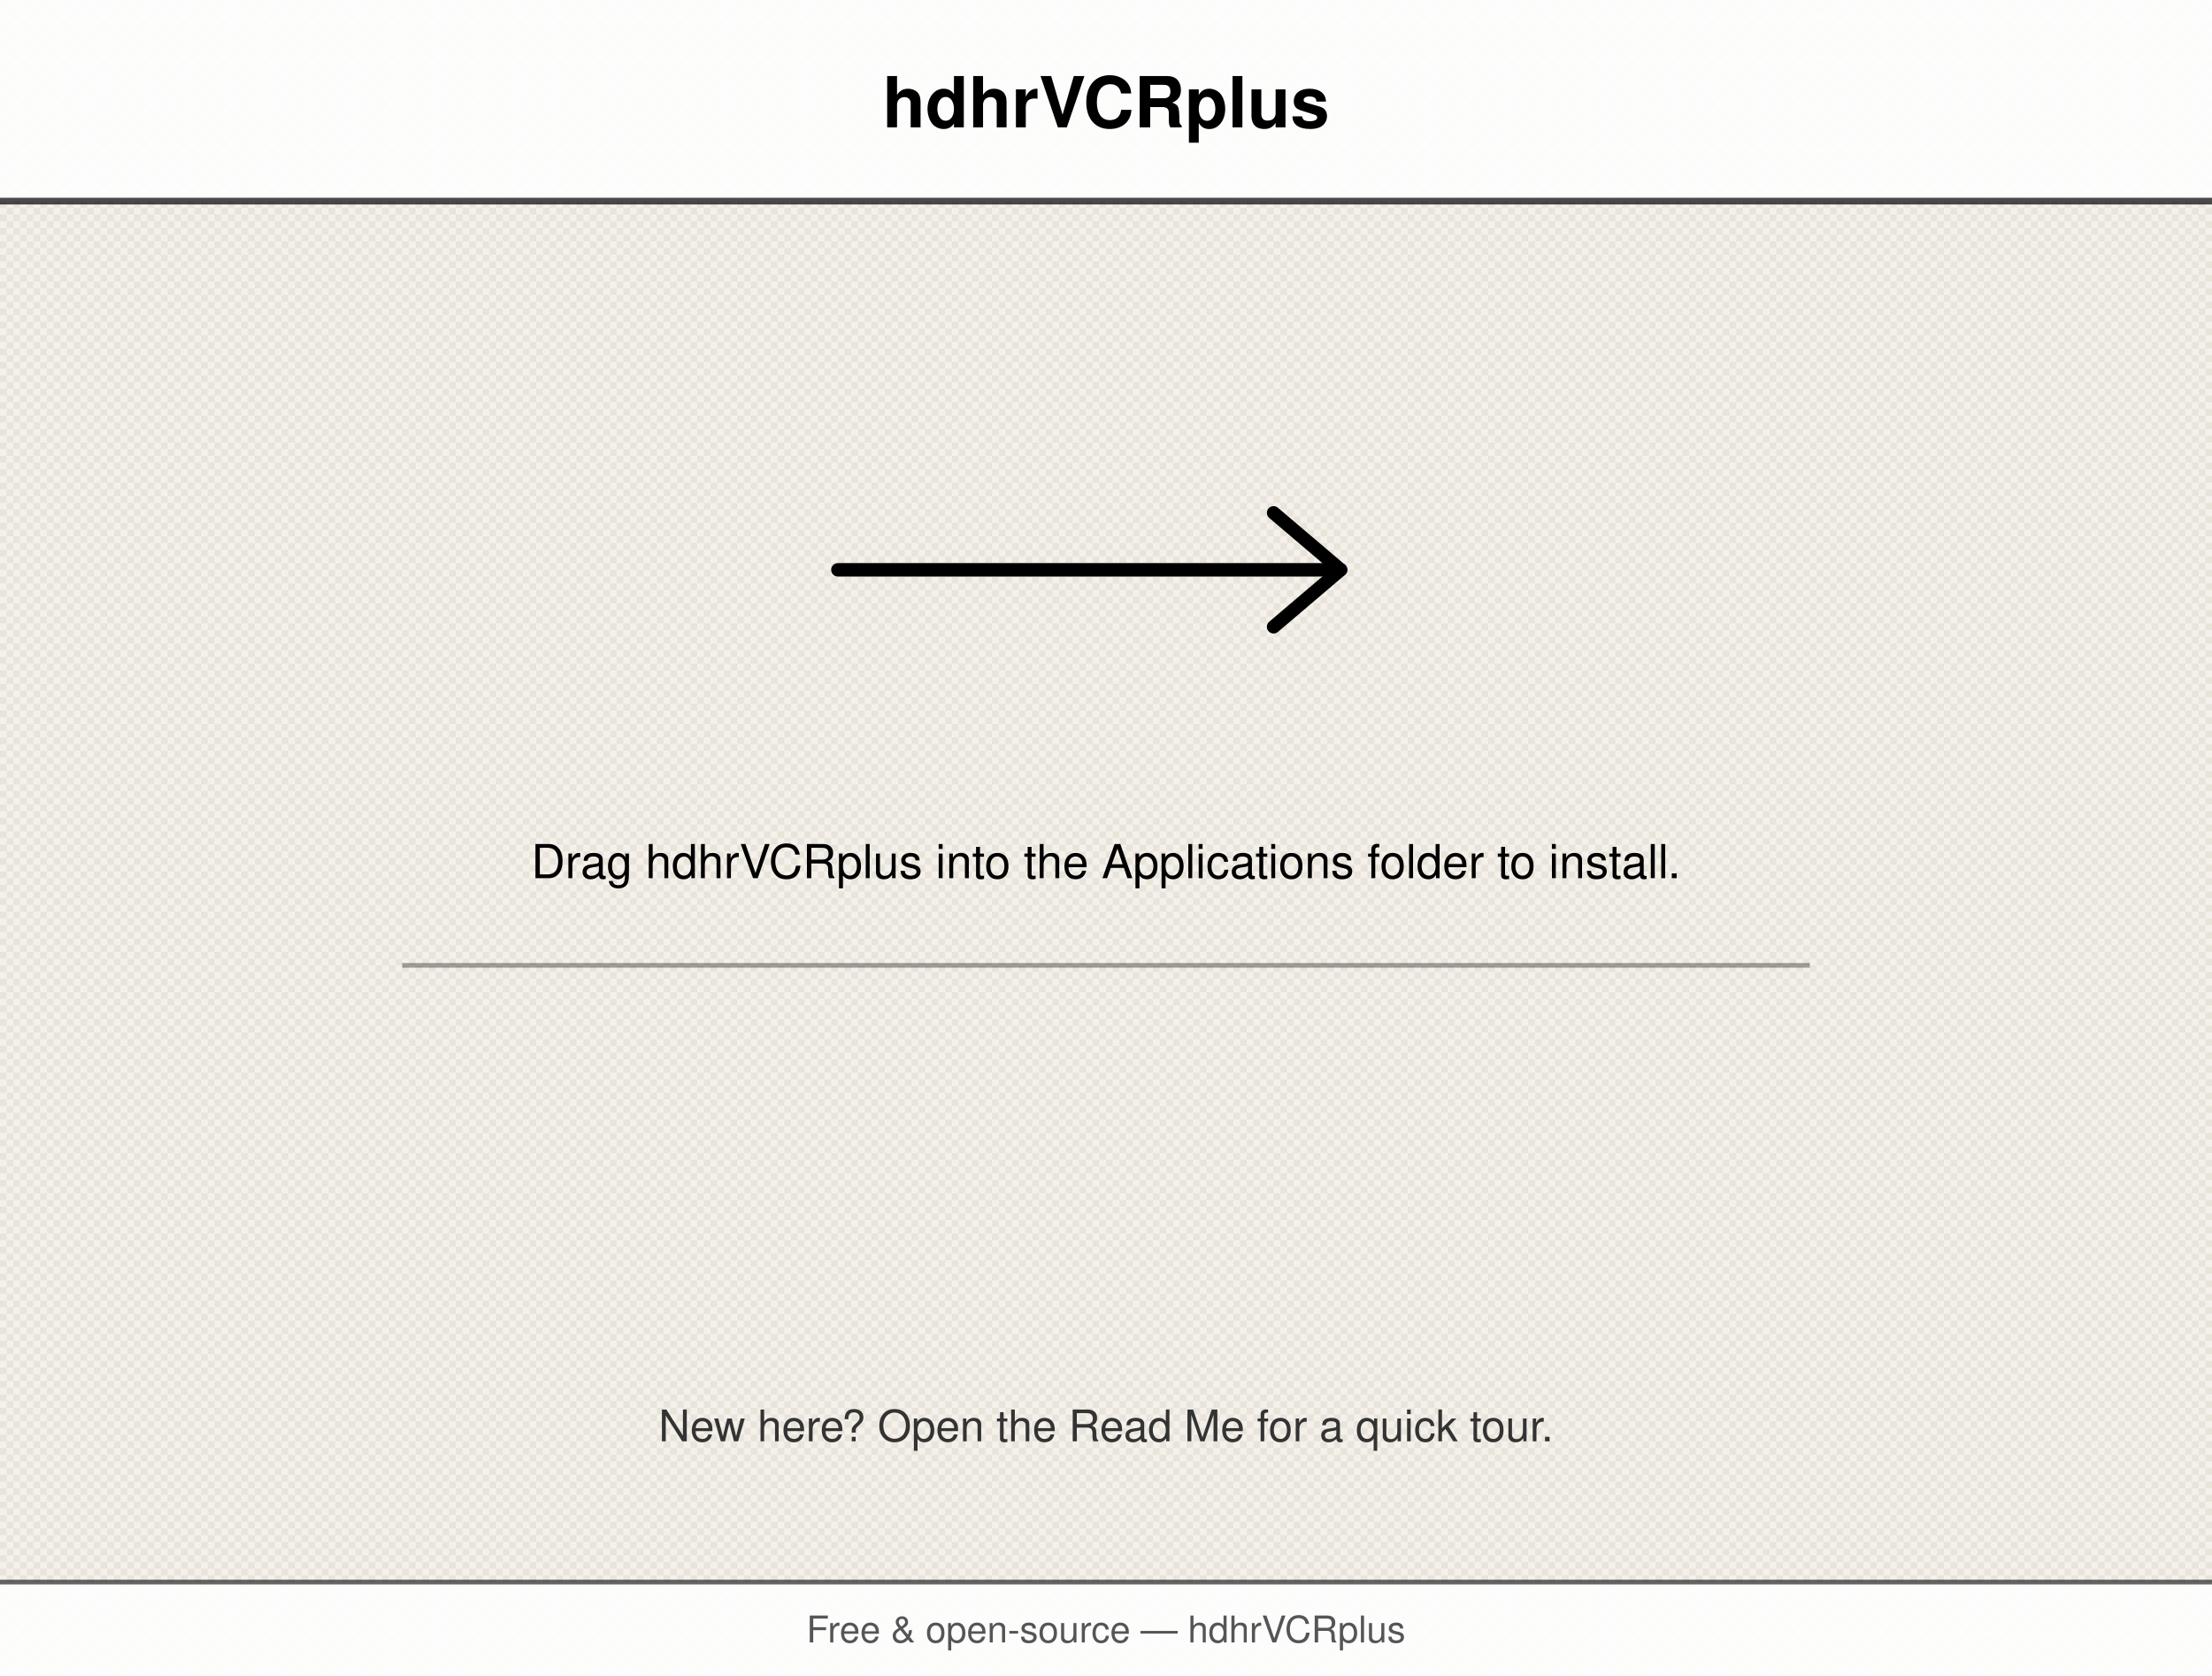
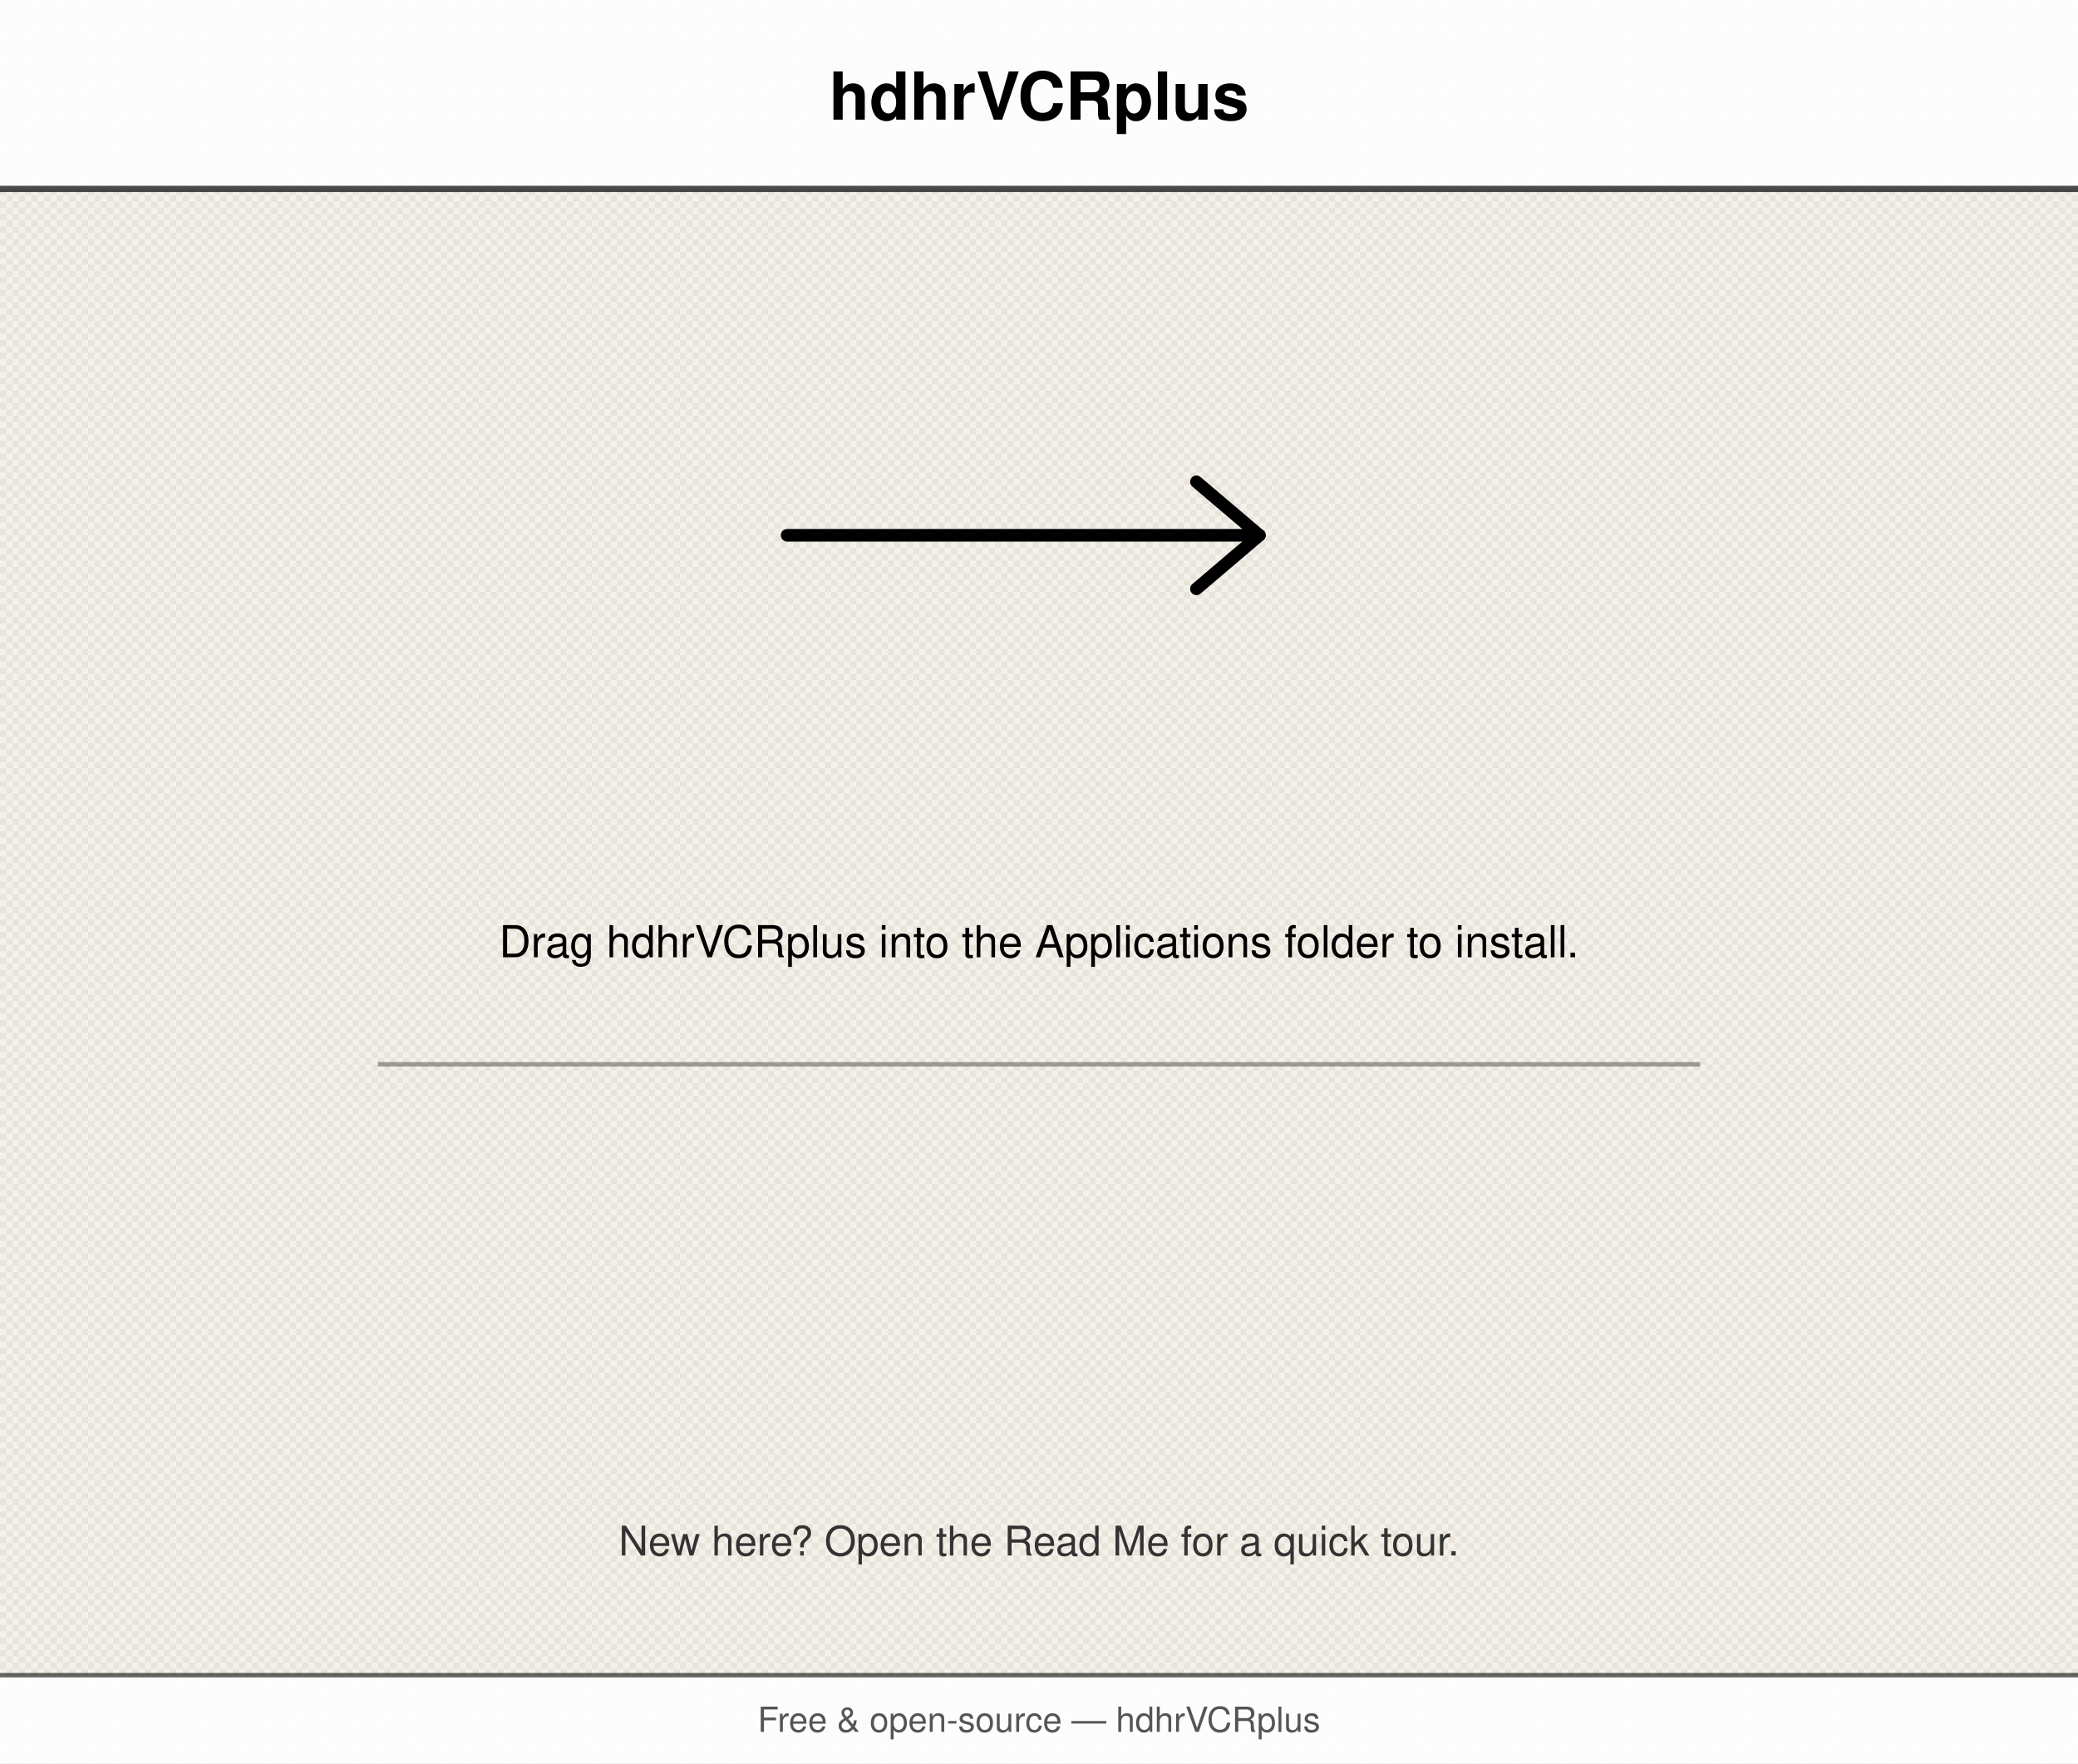
- <svg xmlns="http://www.w3.org/2000/svg" width="660" height="500" viewBox="0 0 660 500">
+ <svg xmlns="http://www.w3.org/2000/svg" width="660" height="560" viewBox="0 0 660 560">
  <defs>
    <pattern id="deskPattern" width="4" height="4" patternUnits="userSpaceOnUse">
      <rect width="4" height="4" fill="#f4f1ec" />
      <rect width="2" height="2" fill="#e9e4da" />
      <rect x="2" y="2" width="2" height="2" fill="#e9e4da" />
    </pattern>
  </defs>
-   <rect width="660" height="500" fill="url(#deskPattern)" />
+   <rect width="660" height="560" fill="url(#deskPattern)" />
  <rect x="0" y="0" width="660" height="60" fill="#ffffff" opacity="0.88" />
  <line x1="0" y1="60" x2="660" y2="60" stroke="#000000" stroke-width="2" opacity="0.7" />
  <text x="330" y="38" text-anchor="middle" font-family="Geneva, Helvetica, sans-serif" font-weight="bold" font-size="21" fill="#000000">hdhrVCRplus</text>
  <g stroke="#000000" stroke-width="4" fill="none" stroke-linecap="round" stroke-linejoin="round">
    <path d="M 250 170 L 400 170" />
    <path d="M 380 153 L 400 170 L 380 187" />
  </g>
-   <text x="330" y="262" text-anchor="middle" font-family="Geneva, Helvetica, sans-serif" font-size="14" fill="#000000">Drag hdhrVCRplus into the Applications folder to install.</text>
-   <line x1="120" y1="288" x2="540" y2="288" stroke="#000000" stroke-width="1.4" opacity="0.35" />
-   <text x="330" y="430" text-anchor="middle" font-family="Geneva, Helvetica, sans-serif" font-size="13" fill="#333333">New here? Open the Read Me for a quick tour.</text>
-   <rect x="0" y="472" width="660" height="28" fill="#ffffff" opacity="0.88" />
-   <line x1="0" y1="472" x2="660" y2="472" stroke="#000000" stroke-width="1.4" opacity="0.6" />
-   <text x="330" y="490" text-anchor="middle" font-family="Geneva, Helvetica, sans-serif" font-size="11" fill="#555555">Free &amp; open-source — hdhrVCRplus</text>
+   <text x="330" y="304" text-anchor="middle" font-family="Geneva, Helvetica, sans-serif" font-size="14" fill="#000000">Drag hdhrVCRplus into the Applications folder to install.</text>
+   <line x1="120" y1="338" x2="540" y2="338" stroke="#000000" stroke-width="1.4" opacity="0.35" />
+   <text x="330" y="494" text-anchor="middle" font-family="Geneva, Helvetica, sans-serif" font-size="13" fill="#333333">New here? Open the Read Me for a quick tour.</text>
+   <rect x="0" y="532" width="660" height="28" fill="#ffffff" opacity="0.88" />
+   <line x1="0" y1="532" x2="660" y2="532" stroke="#000000" stroke-width="1.4" opacity="0.6" />
+   <text x="330" y="550" text-anchor="middle" font-family="Geneva, Helvetica, sans-serif" font-size="11" fill="#555555">Free &amp; open-source — hdhrVCRplus</text>
</svg>
